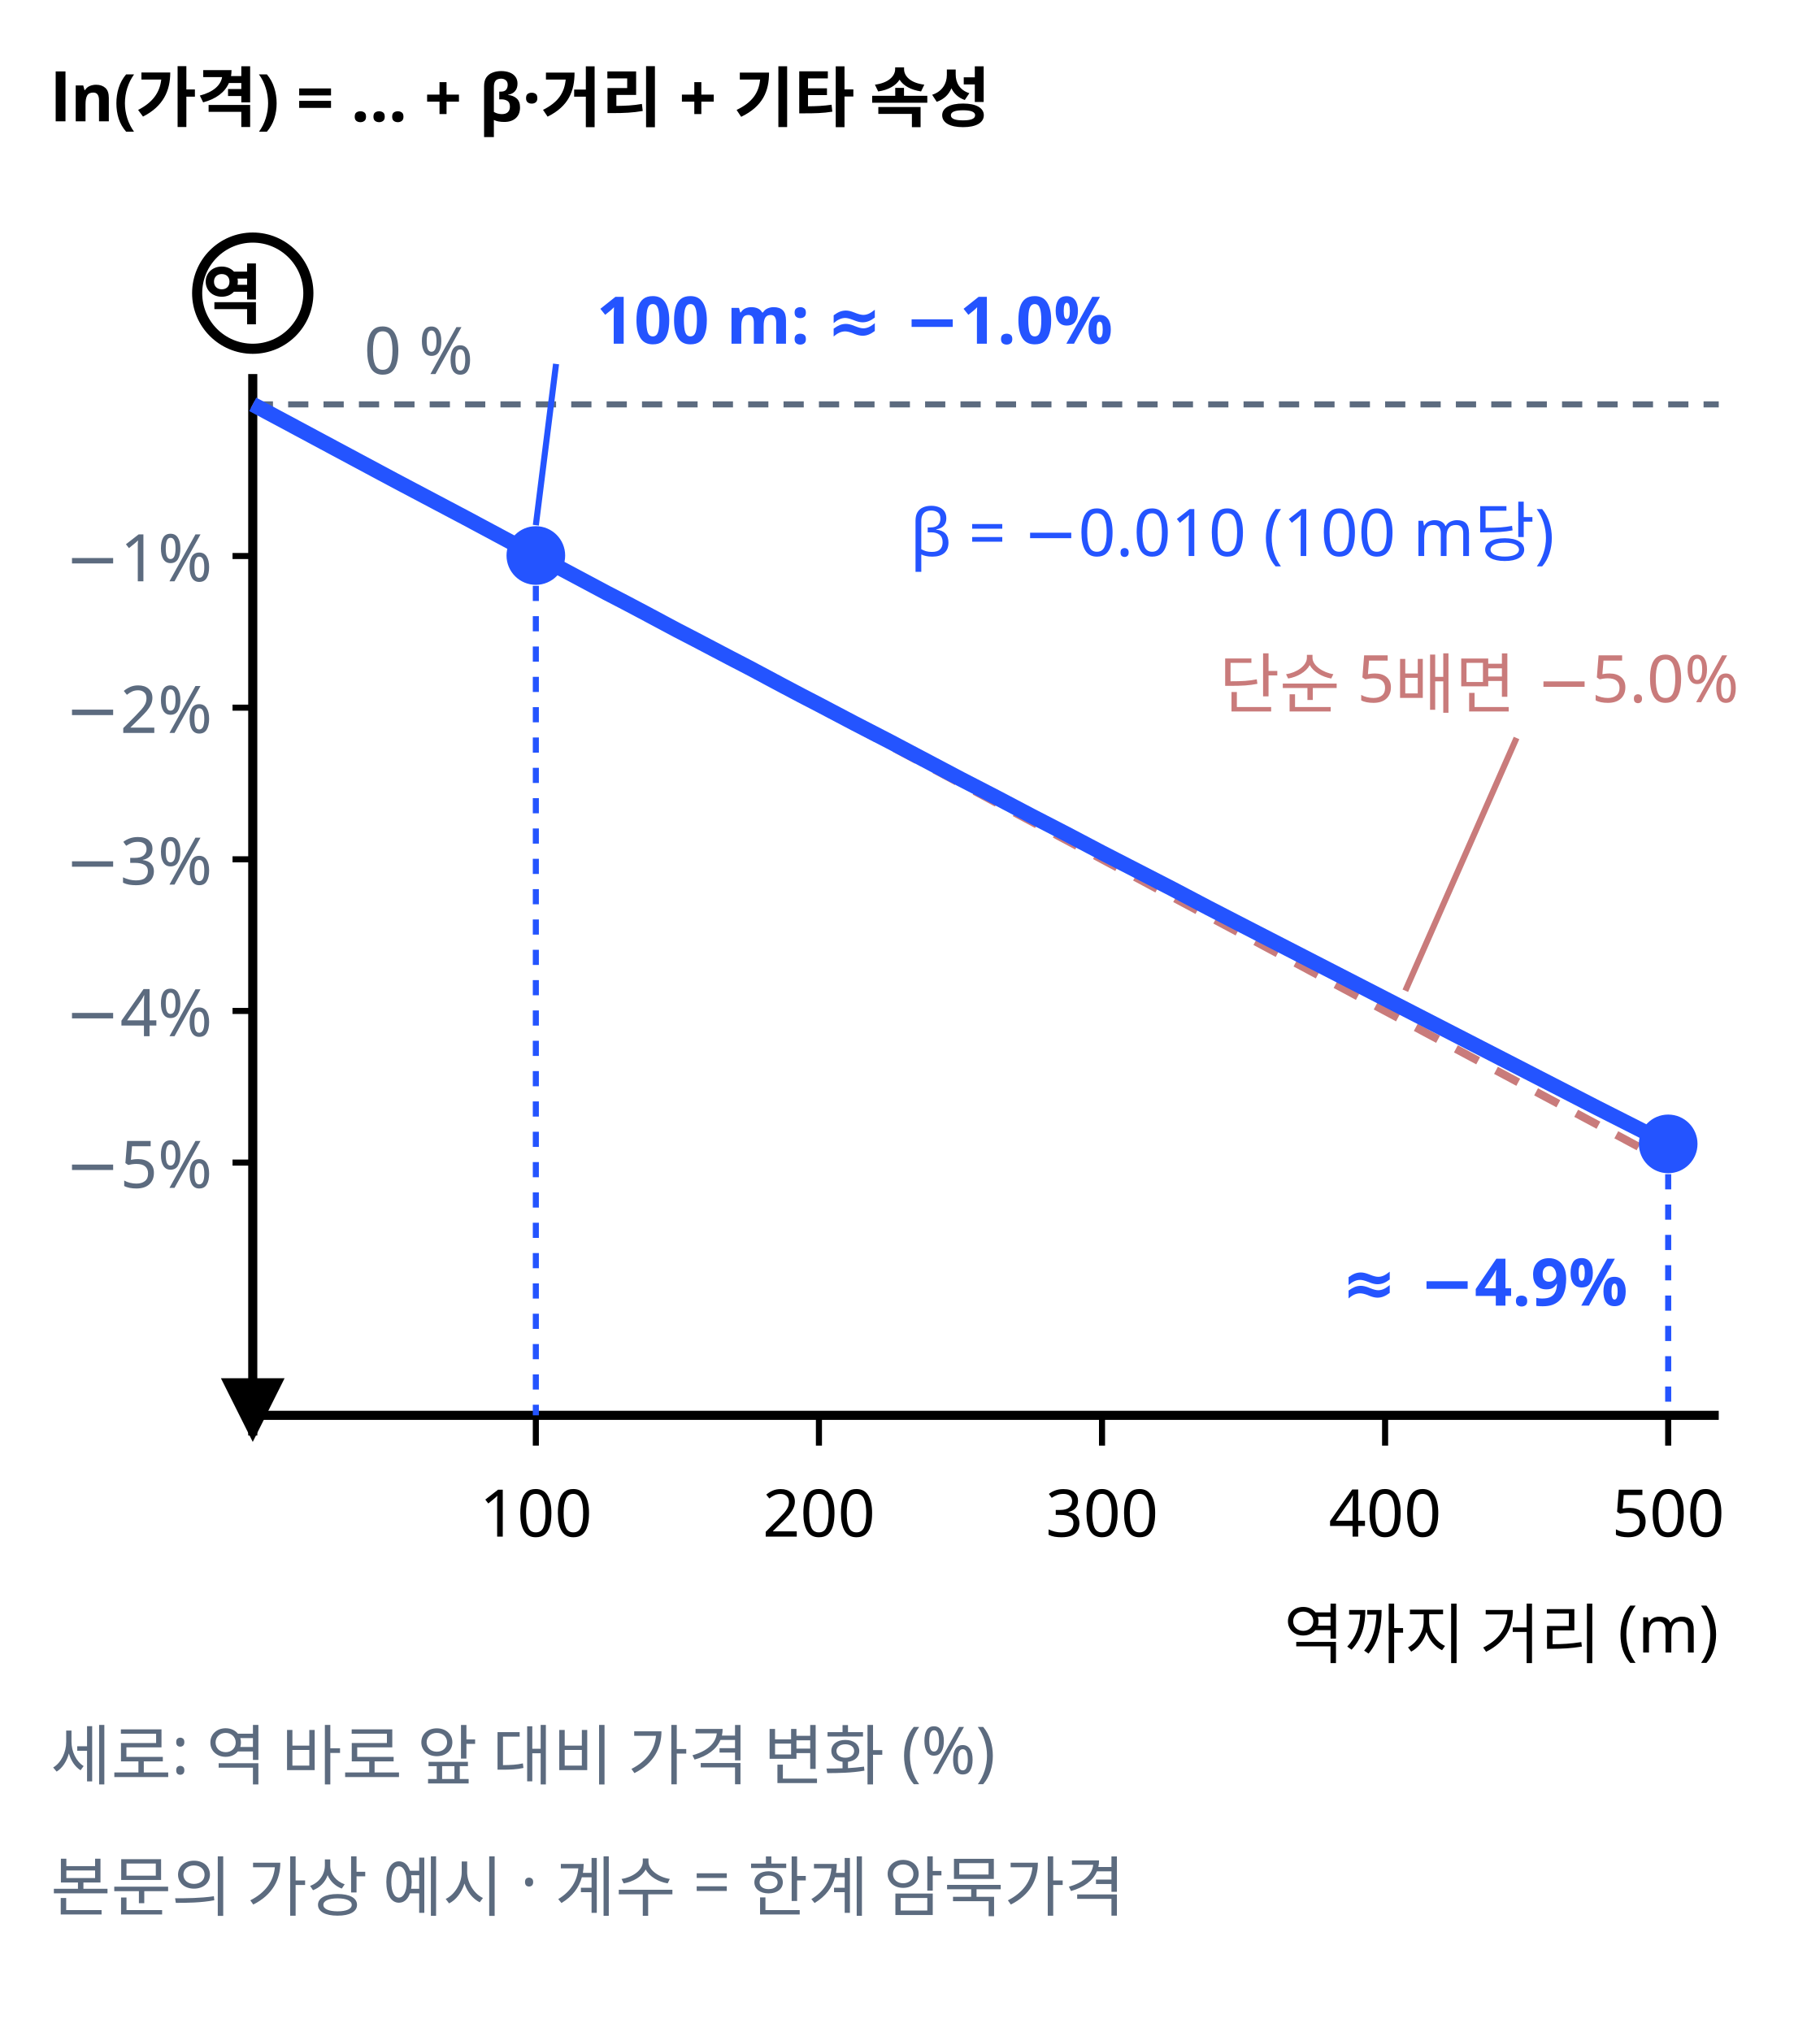
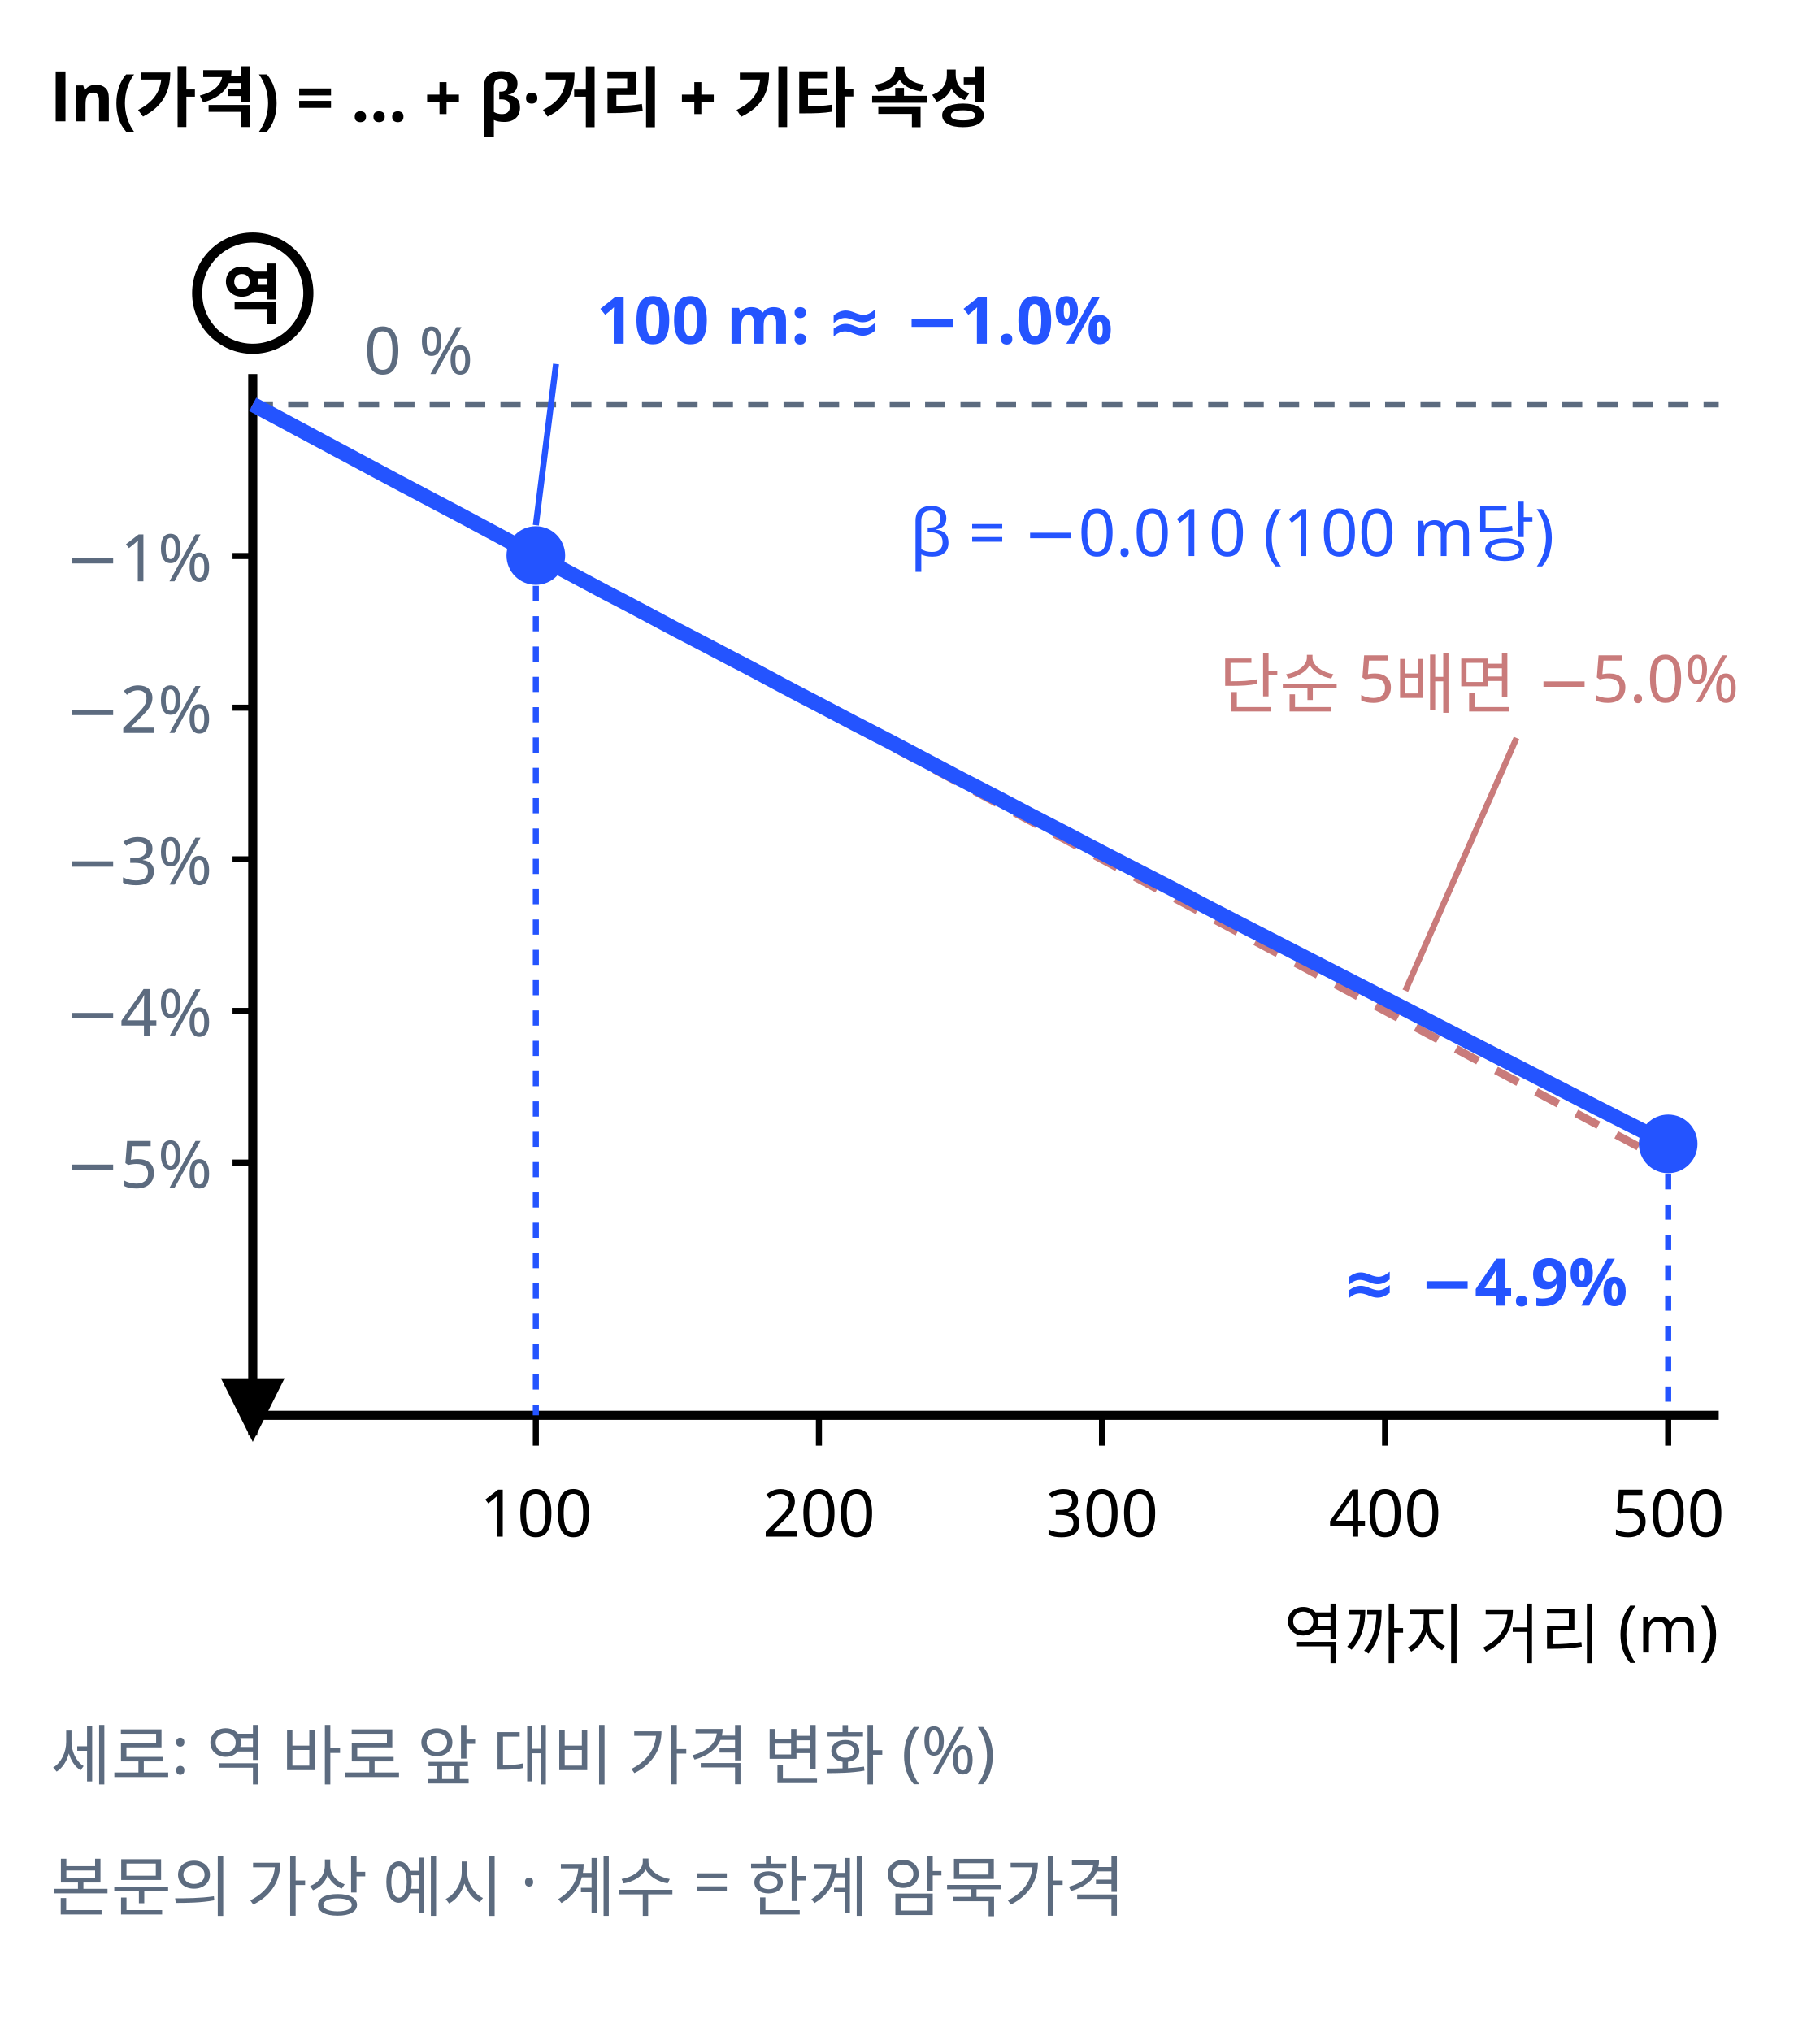
<svg xmlns="http://www.w3.org/2000/svg" class="si si-illus" viewBox="0 0 360 402" style="max-width:360px;color:var(--si-ink,var(--text,#1f2328))" role="img" aria-labelledby="hedonic-price-model-urban-t" font-family="'Pretendard','Noto Sans KR','Apple SD Gothic Neo',sans-serif" font-size="13" fill="currentColor">
  <defs>
    <marker id="hedonic-price-model-urban-ar" viewBox="0 0 10 10" refX="9" refY="5" markerWidth="7" markerHeight="7" orient="auto-start-reverse">
      <path d="M0,0L10,5L0,10z" style="fill:currentColor" />
    </marker>
  </defs>
  <text x="10" y="24" font-weight="700">ln(가격) = … + β·거리 + 기타 속성</text>
  <line x1="50" y1="80" x2="340" y2="80" style="stroke:var(--si-general,#5c6b7f);fill:none" stroke-width="1.2" stroke-dasharray="4 3" />
  <line x1="50" y1="74" x2="50" y2="284" style="stroke:currentColor;fill:none" stroke-width="1.8" marker-end="url(#hedonic-price-model-urban-ar)" />
  <text x="72" y="74" style="fill:var(--si-general,#5c6b7f)">0 %</text>
  <line x1="106" y1="280" x2="106" y2="286" style="stroke:currentColor;fill:none" stroke-width="1.2" />
  <text x="106" y="304" text-anchor="middle">100</text>
  <line x1="162" y1="280" x2="162" y2="286" style="stroke:currentColor;fill:none" stroke-width="1.2" />
  <text x="162" y="304" text-anchor="middle">200</text>
  <line x1="218" y1="280" x2="218" y2="286" style="stroke:currentColor;fill:none" stroke-width="1.2" />
  <text x="218" y="304" text-anchor="middle">300</text>
  <line x1="274" y1="280" x2="274" y2="286" style="stroke:currentColor;fill:none" stroke-width="1.2" />
  <text x="274" y="304" text-anchor="middle">400</text>
  <line x1="330" y1="280" x2="330" y2="286" style="stroke:currentColor;fill:none" stroke-width="1.2" />
  <text x="330" y="304" text-anchor="middle">500</text>
  <line x1="50" y1="280" x2="340" y2="280" style="stroke:currentColor;fill:none" stroke-width="1.8" />
  <text x="340" y="328" text-anchor="end">역까지 거리 (m)</text>
  <text x="10" y="352" style="fill:var(--si-general,#5c6b7f)">세로: 역 바로 앞 대비 가격 변화 (%)</text>
  <line x1="50" y1="80" x2="330" y2="230" style="stroke:var(--si-rose-s,#c97b7b);fill:none" stroke-width="1.6" stroke-dasharray="5 4" />
  <path d="M50,80 C52.3,81.2 59.3,85 64,87.5 C68.7,90 73.3,92.5 78,95 C82.7,97.5 87.3,99.9 92,102.4 C96.7,104.9 101.3,107.4 106,109.9 C110.7,112.3 115.3,114.8 120,117.3 C124.7,119.7 129.3,122.2 134,124.7 C138.7,127.1 143.3,129.6 148,132 C152.7,134.5 157.3,137 162,139.4 C166.7,141.9 171.3,144.3 176,146.7 C180.7,149.2 185.3,151.6 190,154.1 C194.7,156.5 199.3,158.9 204,161.4 C208.7,163.8 213.3,166.2 218,168.7 C222.7,171.1 227.3,173.5 232,175.9 C236.7,178.4 241.3,180.8 246,183.2 C250.7,185.6 255.3,188 260,190.4 C264.7,192.8 269.3,195.2 274,197.6 C278.7,200 283.3,202.4 288,204.8 C292.7,207.2 297.3,209.6 302,212 C306.7,214.4 311.3,216.8 316,219.2 C320.7,221.6 327.7,225.1 330,226.3" style="stroke:var(--si-accent,#2454ff);fill:none" stroke-width="3" />
  <line x1="106" y1="109.9" x2="106" y2="280" style="stroke:var(--si-accent,#2454ff);fill:none" stroke-width="1.2" stroke-dasharray="3 3" />
  <circle cx="106" cy="109.9" r="5" style="stroke:var(--si-accent,#2454ff);fill:var(--si-accent,#2454ff)" stroke-width="1.6" />
  <line x1="330" y1="226.3" x2="330" y2="280" style="stroke:var(--si-accent,#2454ff);fill:none" stroke-width="1.2" stroke-dasharray="3 3" />
  <circle cx="330" cy="226.3" r="5" style="stroke:var(--si-accent,#2454ff);fill:var(--si-accent,#2454ff)" stroke-width="1.6" />
  <text x="118" y="68" font-weight="700" style="fill:var(--si-accent,#2454ff)">100 m: ≈ −1.0%</text>
  <line x1="110" y1="72" x2="106" y2="103.9" style="stroke:var(--si-accent,#2454ff);fill:none" stroke-width="1.2" />
  <text x="322" y="258.3" text-anchor="end" font-weight="700" style="fill:var(--si-accent,#2454ff)">≈ −4.9%</text>
  <text x="344" y="140" text-anchor="end" style="fill:var(--si-rose-s,#c97b7b)">단순 5배면 −5.0%</text>
  <line x1="300" y1="146" x2="278" y2="196" style="stroke:var(--si-rose-s,#c97b7b);fill:none" stroke-width="1.2" />
  <text x="180" y="110" style="fill:var(--si-accent,#2454ff)">β = −0.010 (100 m당)</text>
  <line x1="46" y1="110" x2="50" y2="110" style="stroke:currentColor;fill:none" stroke-width="1.2" />
  <text x="42" y="115" text-anchor="end" style="fill:var(--si-general,#5c6b7f)">−1%</text>
  <line x1="46" y1="140" x2="50" y2="140" style="stroke:currentColor;fill:none" stroke-width="1.2" />
  <text x="42" y="145" text-anchor="end" style="fill:var(--si-general,#5c6b7f)">−2%</text>
  <line x1="46" y1="170" x2="50" y2="170" style="stroke:currentColor;fill:none" stroke-width="1.2" />
  <text x="42" y="175" text-anchor="end" style="fill:var(--si-general,#5c6b7f)">−3%</text>
  <line x1="46" y1="200" x2="50" y2="200" style="stroke:currentColor;fill:none" stroke-width="1.2" />
  <text x="42" y="205" text-anchor="end" style="fill:var(--si-general,#5c6b7f)">−4%</text>
  <line x1="46" y1="230" x2="50" y2="230" style="stroke:currentColor;fill:none" stroke-width="1.2" />
  <text x="42" y="235" text-anchor="end" style="fill:var(--si-general,#5c6b7f)">−5%</text>
  <circle cx="50" cy="58" r="11" style="stroke:currentColor;fill:var(--si-bg,#ffffff)" stroke-width="2" />
-   <text x="46" y="63" text-anchor="middle" font-weight="700">역</text>
+   <text x="50" y="63" text-anchor="middle" font-weight="700">역</text>
  <text x="10" y="378" style="fill:var(--si-general,#5c6b7f)">본문의 가상 예시 · 계수 = 한계 암묵가격</text>
</svg>
